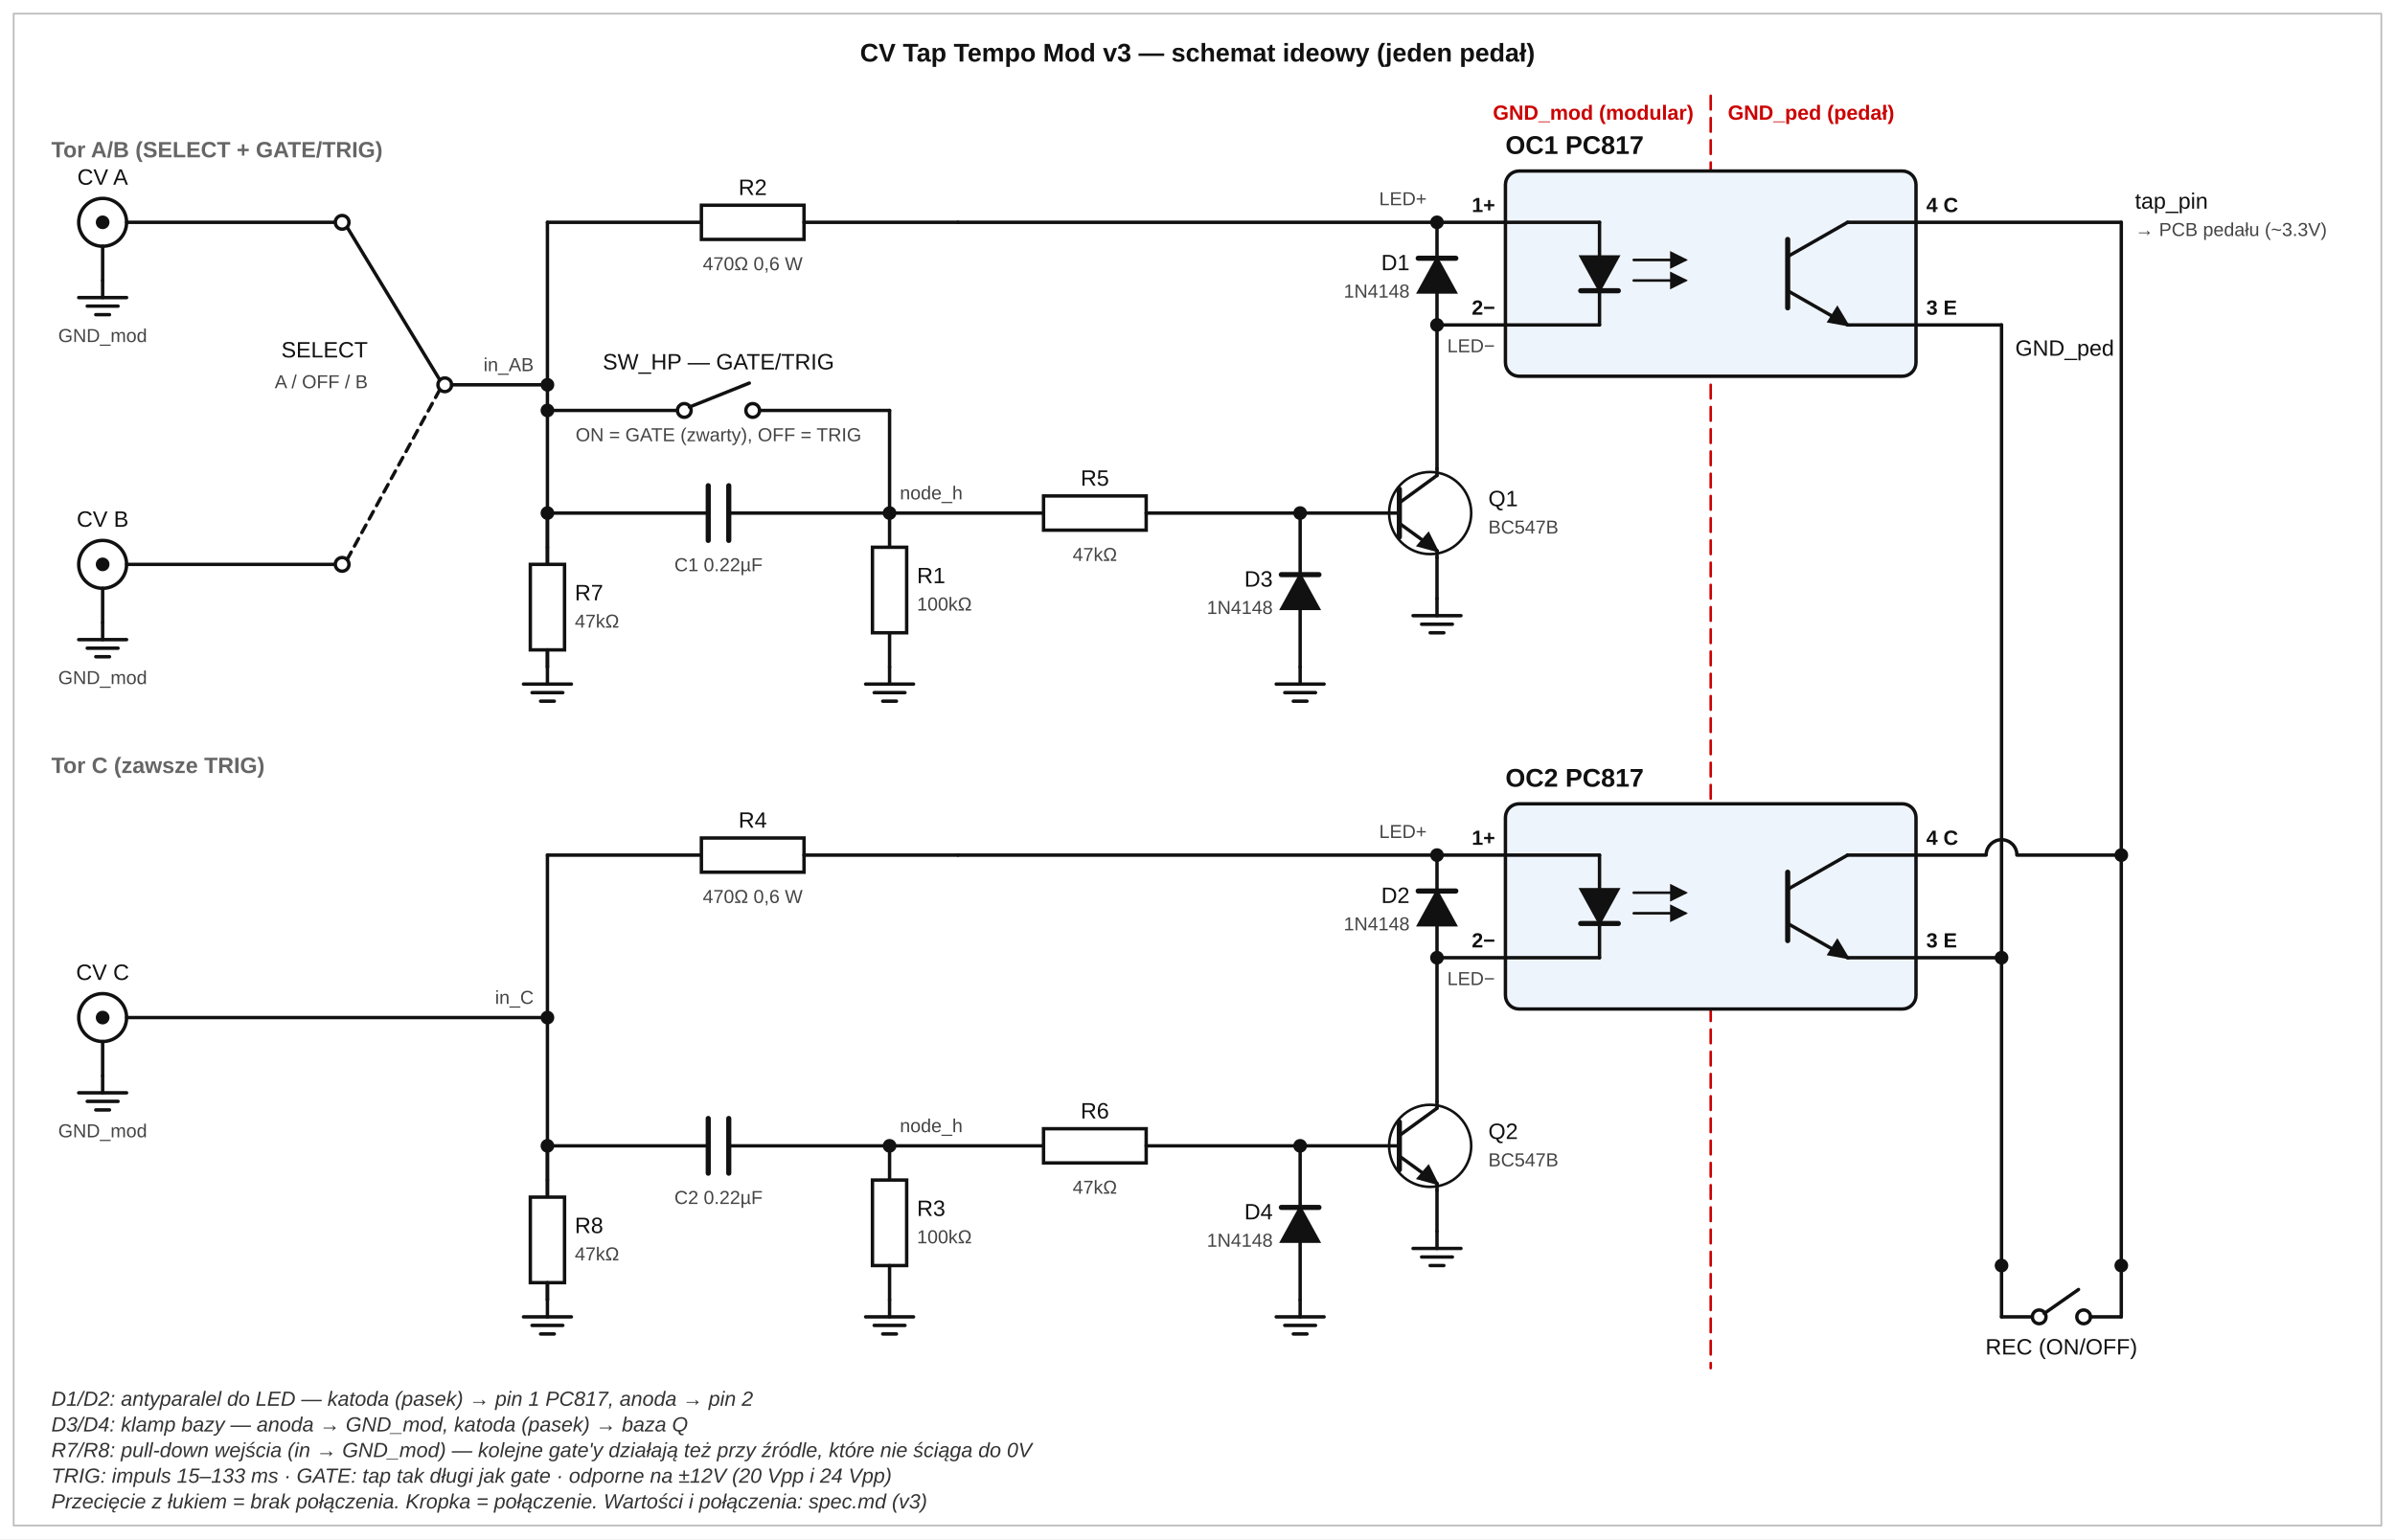
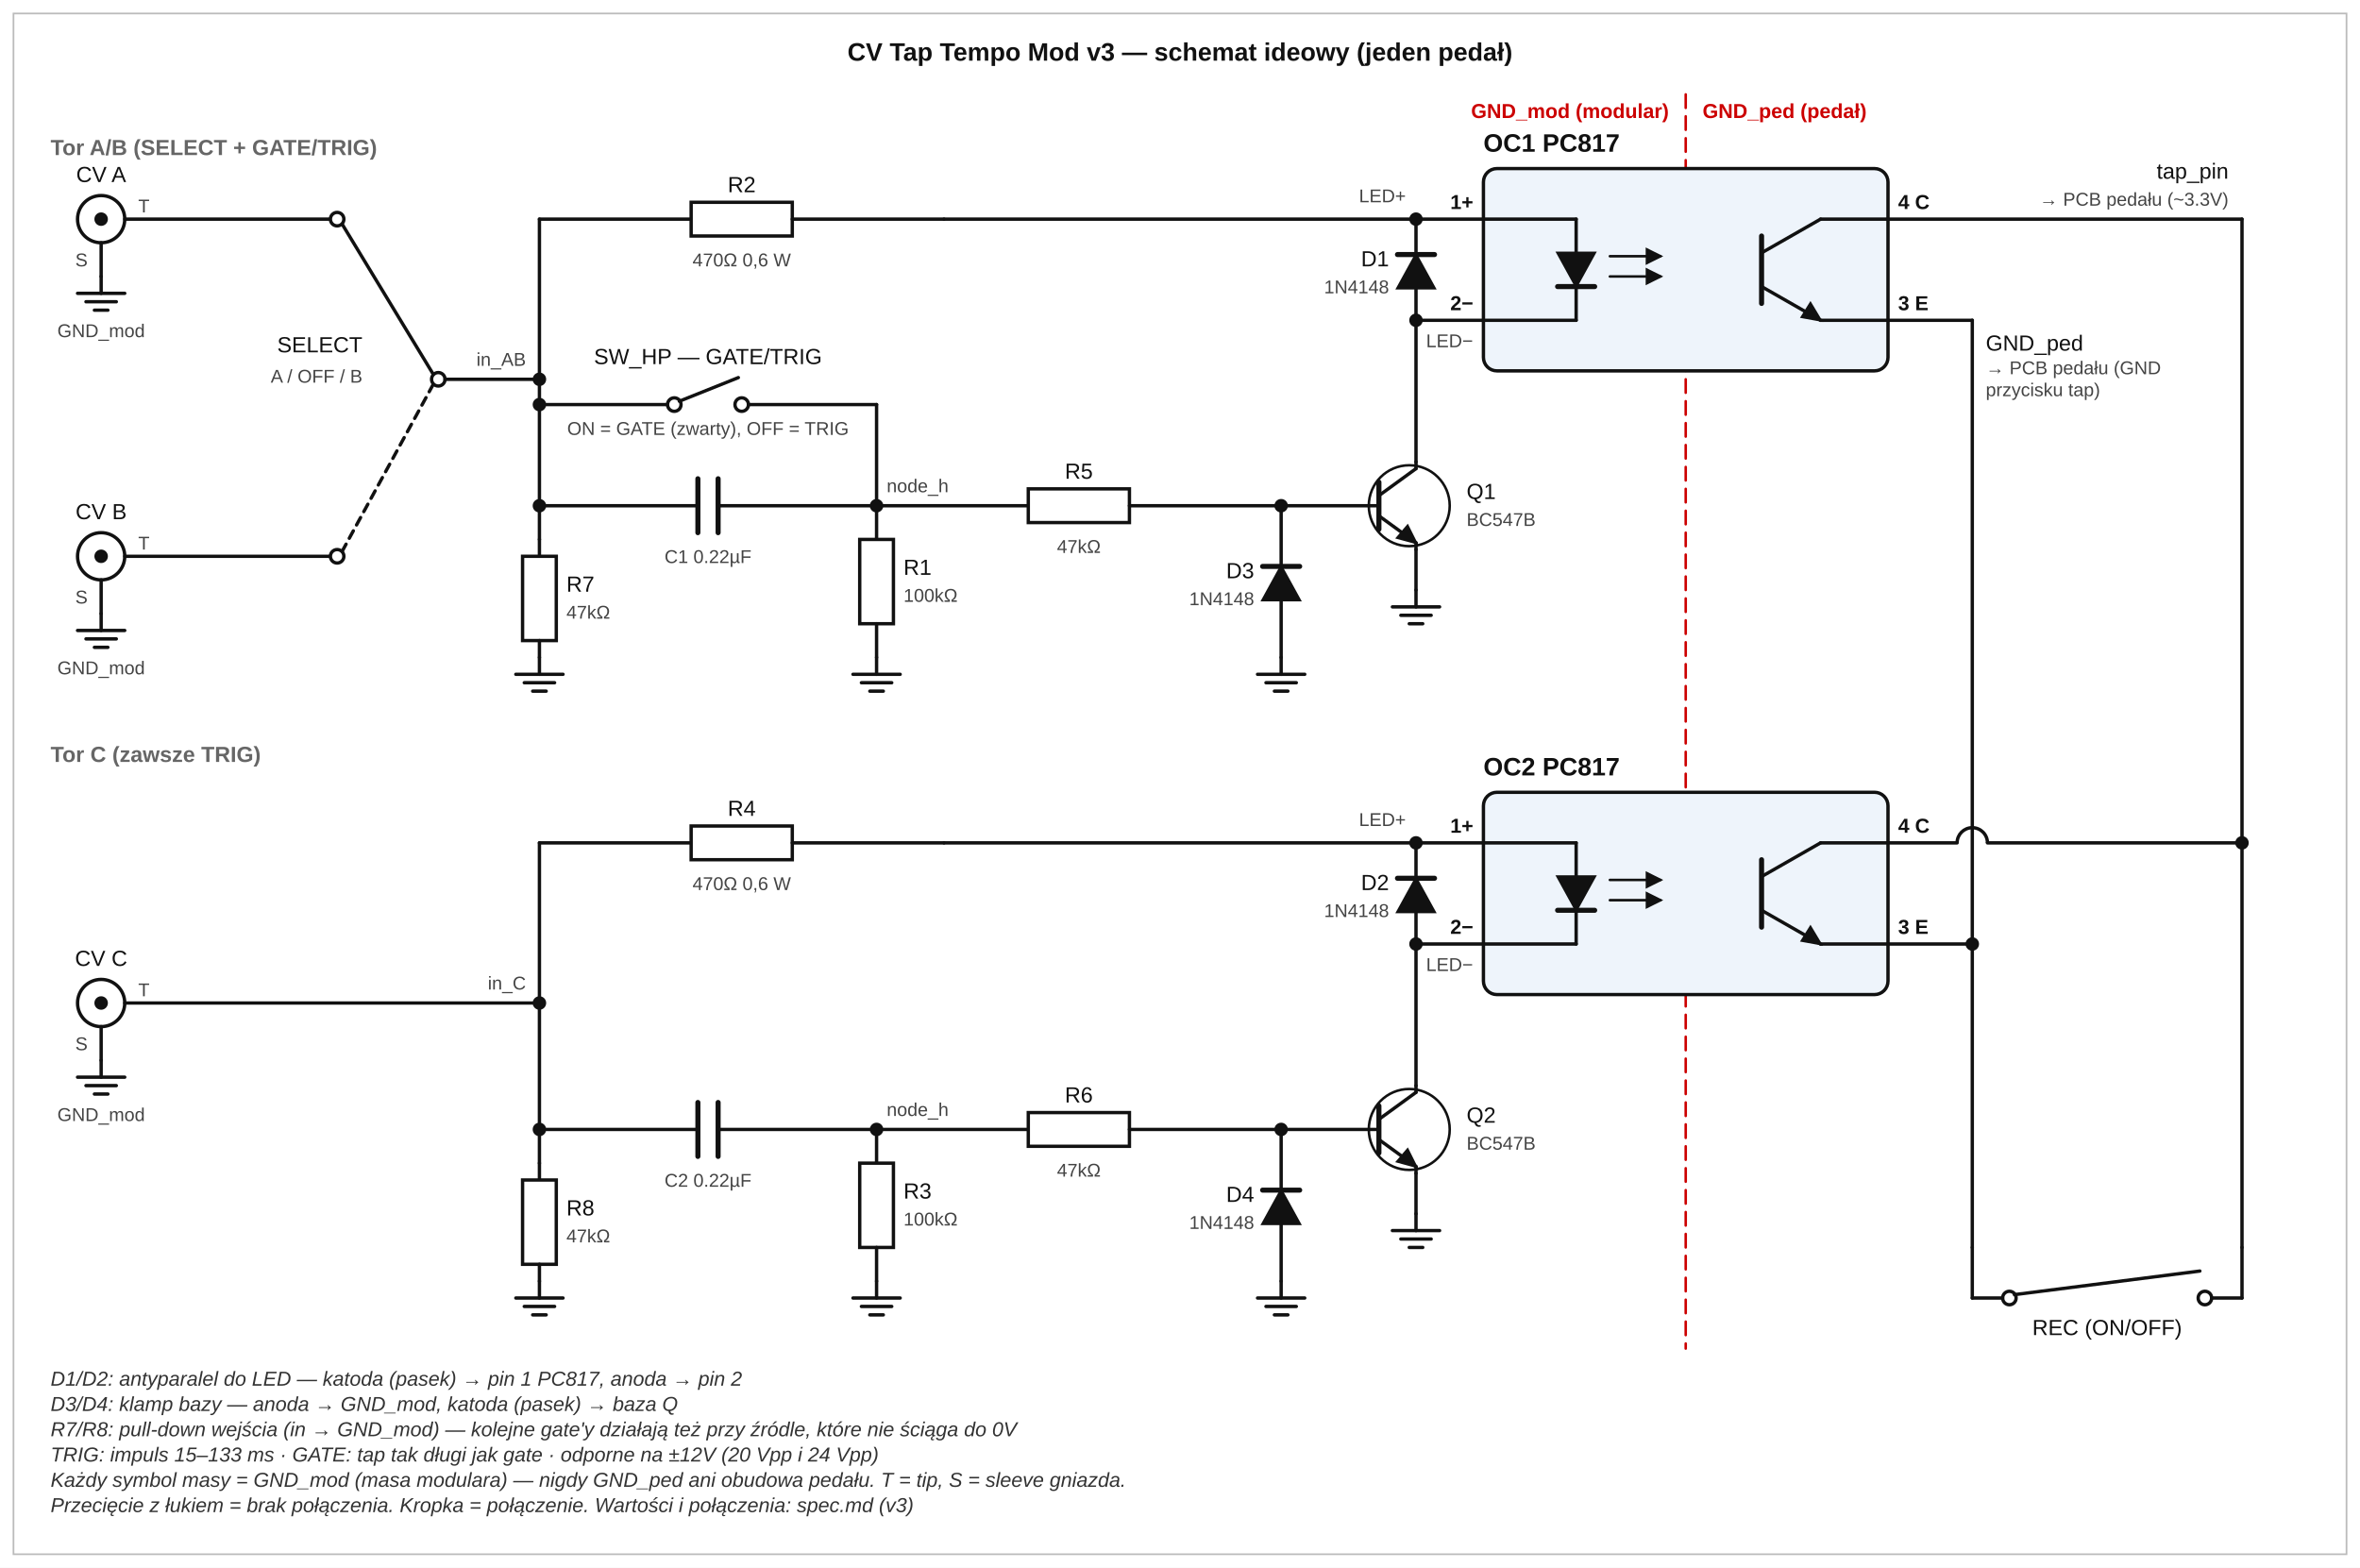
- <svg xmlns="http://www.w3.org/2000/svg" width="1400" height="900" viewBox="0 0 1400 900" font-family="Arial, sans-serif" font-size="13">
+ <svg xmlns="http://www.w3.org/2000/svg" width="1400" height="930" viewBox="0 0 1400 930" font-family="Arial, sans-serif" font-size="13">
  <style>
    .lbl  { font-size: 13px; fill: #111; }
    .val  { font-size: 11px; fill: #444; }
    .pin  { font-size: 12px; fill: #111; font-weight: bold; }
    .head { font-size: 15px; font-weight: bold; fill: #111; }
    .note { font-size: 12px; fill: #333; font-style: italic; }
    .iso  { font-size: 12px; fill: #c00; font-weight: bold; }
    .sect { font-size: 13px; fill: #666; font-weight: bold; }
    line  { stroke-linecap: round; stroke-linejoin: round; }
  </style>
-   <rect width="1400" height="900" fill="white" />
-   <rect x="8" y="8" width="1384" height="884" fill="none" stroke="#bbb" stroke-width="1" />
+   <rect width="1400" height="930" fill="white" />
+   <rect x="8" y="8" width="1384" height="914" fill="none" stroke="#bbb" stroke-width="1" />
  <text x="700.0" y="36" class="head" text-anchor="middle">CV Tap Tempo Mod v3 — schemat ideowy (jeden pedał)</text>
  <line x1="1000" y1="56" x2="1000" y2="800" stroke="#c00" stroke-width="1.5" stroke-dasharray="8,5" />
  <text x="990" y="70" class="iso" text-anchor="end">GND_mod (modular)</text>
  <text x="1010" y="70" class="iso" text-anchor="start">GND_ped (pedał)</text>
  <text x="30" y="92" class="sect" text-anchor="start">Tor A/B (SELECT + GATE/TRIG)</text>
-   <line x1="320" y1="130" x2="320" y2="390" stroke="#111" stroke-width="2" />
+   <line x1="320" y1="130" x2="320" y2="300" stroke="#111" stroke-width="2" />
  <circle cx="320" cy="225" r="4" fill="#111" />
  <text x="312" y="217" class="val" text-anchor="end">in_AB</text>
  <line x1="320" y1="130" x2="410.0" y2="130" stroke="#111" stroke-width="2" />
  <rect x="410.0" y="120" width="60" height="20" fill="white" stroke="#111" stroke-width="2" />
  <line x1="470.0" y1="130" x2="560" y2="130" stroke="#111" stroke-width="2" />
  <text x="440.0" y="114" class="lbl" text-anchor="middle">R2</text>
  <text x="440.0" y="158" class="val" text-anchor="middle">470Ω 0,6 W</text>
  <line x1="560" y1="130" x2="880" y2="130" stroke="#111" stroke-width="2" />
  <circle cx="840" cy="130" r="4" fill="#111" />
  <text x="834" y="120" class="val" text-anchor="end">LED+</text>
  <rect x="880" y="100" width="240" height="120" rx="8" fill="#eef4fb" stroke="#111" stroke-width="2" />
  <text x="880" y="90" class="head" text-anchor="start">OC1 PC817</text>
  <line x1="880" y1="130" x2="935" y2="130" stroke="#111" stroke-width="2" />
  <line x1="935" y1="130" x2="935" y2="150" stroke="#111" stroke-width="2" />
  <polygon points="924,150 946,150 935,170" fill="#111" stroke="#111" stroke-width="1.5" />
  <line x1="924" y1="170" x2="946" y2="170" stroke="#111" stroke-width="3" />
  <line x1="935" y1="170" x2="935" y2="190" stroke="#111" stroke-width="2" />
  <line x1="935" y1="190" x2="880" y2="190" stroke="#111" stroke-width="2" />
  <line x1="955" y1="152" x2="985" y2="152" stroke="#111" stroke-width="1.5" />
  <polygon points="985,152 977,148 977,156" fill="#111" stroke="#111" stroke-width="1.5" />
  <line x1="955" y1="164" x2="985" y2="164" stroke="#111" stroke-width="1.5" />
  <polygon points="985,164 977,160 977,168" fill="#111" stroke="#111" stroke-width="1.5" />
  <line x1="1045" y1="140" x2="1045" y2="180" stroke="#111" stroke-width="3" />
  <line x1="1045" y1="150" x2="1080" y2="130" stroke="#111" stroke-width="2" />
  <line x1="1080" y1="130" x2="1120" y2="130" stroke="#111" stroke-width="2" />
  <line x1="1045" y1="170" x2="1080" y2="190" stroke="#111" stroke-width="2" />
  <line x1="1080" y1="190" x2="1120" y2="190" stroke="#111" stroke-width="2" />
  <polygon points="1080,190 1069,188 1074,180" fill="#111" stroke="#111" stroke-width="1.5" />
  <text x="874" y="124" class="pin" text-anchor="end">1+</text>
  <text x="874" y="184" class="pin" text-anchor="end">2−</text>
  <text x="1126" y="124" class="pin" text-anchor="start">4 C</text>
  <text x="1126" y="184" class="pin" text-anchor="start">3 E</text>
  <line x1="840" y1="190" x2="840" y2="171.0" stroke="#111" stroke-width="2" />
  <polygon points="829,171.0 851,171.0 840,151.0" fill="#111" stroke="#111" stroke-width="1.5" />
  <line x1="829" y1="151.0" x2="851" y2="151.0" stroke="#111" stroke-width="3" />
  <line x1="840" y1="151.0" x2="840" y2="130" stroke="#111" stroke-width="2" />
  <text x="824" y="158.0" class="lbl" text-anchor="end">D1</text>
  <text x="824" y="174.0" class="val" text-anchor="end">1N4148</text>
  <line x1="840" y1="190" x2="880" y2="190" stroke="#111" stroke-width="2" />
  <circle cx="840" cy="190" r="4" fill="#111" />
  <text x="846" y="206" class="val" text-anchor="start">LED−</text>
  <circle cx="836" cy="300" r="24" fill="none" stroke="#111" stroke-width="1.5" />
  <line x1="818" y1="286" x2="818" y2="314" stroke="#111" stroke-width="3" />
  <line x1="818" y1="294" x2="840" y2="278" stroke="#111" stroke-width="2" />
  <line x1="840" y1="278" x2="840" y2="274" stroke="#111" stroke-width="2" />
  <line x1="818" y1="306" x2="840" y2="322" stroke="#111" stroke-width="2" />
  <line x1="840" y1="322" x2="840" y2="326" stroke="#111" stroke-width="2" />
  <polygon points="840,322 829,319 835,312" fill="#111" stroke="#111" stroke-width="1.5" />
  <text x="870" y="296" class="lbl" text-anchor="start">Q1</text>
  <text x="870" y="312" class="val" text-anchor="start">BC547B</text>
  <line x1="840" y1="190" x2="840" y2="274" stroke="#111" stroke-width="2" />
  <line x1="840" y1="326" x2="840" y2="350" stroke="#111" stroke-width="2" />
  <line x1="840" y1="350" x2="840" y2="360" stroke="#111" stroke-width="2" />
  <line x1="826" y1="360" x2="854" y2="360" stroke="#111" stroke-width="2" />
  <line x1="831" y1="365" x2="849" y2="365" stroke="#111" stroke-width="2" />
  <line x1="836" y1="370" x2="844" y2="370" stroke="#111" stroke-width="2" />
  <line x1="320" y1="300" x2="414.0" y2="300" stroke="#111" stroke-width="2" />
  <line x1="414.0" y1="284" x2="414.0" y2="316" stroke="#111" stroke-width="3" />
  <line x1="426.0" y1="284" x2="426.0" y2="316" stroke="#111" stroke-width="3" />
  <line x1="426.0" y1="300" x2="520" y2="300" stroke="#111" stroke-width="2" />
  <text x="420.0" y="334" class="val" text-anchor="middle">C1 0.22µF</text>
  <circle cx="320" cy="300" r="4" fill="#111" />
  <circle cx="520" cy="300" r="4" fill="#111" />
  <text x="526" y="292" class="val" text-anchor="start">node_h</text>
  <line x1="520" y1="300" x2="610.0" y2="300" stroke="#111" stroke-width="2" />
  <rect x="610.0" y="290" width="60" height="20" fill="white" stroke="#111" stroke-width="2" />
  <line x1="670.0" y1="300" x2="760" y2="300" stroke="#111" stroke-width="2" />
  <text x="640.0" y="284" class="lbl" text-anchor="middle">R5</text>
  <text x="640.0" y="328" class="val" text-anchor="middle">47kΩ</text>
  <line x1="760" y1="300" x2="818" y2="300" stroke="#111" stroke-width="2" />
  <circle cx="760" cy="300" r="4" fill="#111" />
  <line x1="760" y1="390" x2="760" y2="356.0" stroke="#111" stroke-width="2" />
  <polygon points="749,356.0 771,356.0 760,336.0" fill="#111" stroke="#111" stroke-width="1.5" />
  <line x1="749" y1="336.0" x2="771" y2="336.0" stroke="#111" stroke-width="3" />
  <line x1="760" y1="336.0" x2="760" y2="300" stroke="#111" stroke-width="2" />
  <text x="744" y="343.0" class="lbl" text-anchor="end">D3</text>
  <text x="744" y="359.0" class="val" text-anchor="end">1N4148</text>
  <line x1="760" y1="390" x2="760" y2="400" stroke="#111" stroke-width="2" />
  <line x1="746" y1="400" x2="774" y2="400" stroke="#111" stroke-width="2" />
  <line x1="751" y1="405" x2="769" y2="405" stroke="#111" stroke-width="2" />
  <line x1="756" y1="410" x2="764" y2="410" stroke="#111" stroke-width="2" />
  <line x1="520" y1="300" x2="520" y2="320.0" stroke="#111" stroke-width="2" />
  <rect x="510" y="320.0" width="20" height="50" fill="white" stroke="#111" stroke-width="2" />
  <line x1="520" y1="370.0" x2="520" y2="390" stroke="#111" stroke-width="2" />
  <text x="536" y="341.0" class="lbl" text-anchor="start">R1</text>
  <text x="536" y="357.0" class="val" text-anchor="start">100kΩ</text>
  <line x1="520" y1="390" x2="520" y2="400" stroke="#111" stroke-width="2" />
  <line x1="506" y1="400" x2="534" y2="400" stroke="#111" stroke-width="2" />
  <line x1="511" y1="405" x2="529" y2="405" stroke="#111" stroke-width="2" />
  <line x1="516" y1="410" x2="524" y2="410" stroke="#111" stroke-width="2" />
  <line x1="320" y1="300" x2="320" y2="320" stroke="#111" stroke-width="2" />
  <line x1="320" y1="320" x2="320" y2="330.0" stroke="#111" stroke-width="2" />
  <rect x="310" y="330.0" width="20" height="50" fill="white" stroke="#111" stroke-width="2" />
  <line x1="320" y1="380.0" x2="320" y2="390" stroke="#111" stroke-width="2" />
  <text x="336" y="351.0" class="lbl" text-anchor="start">R7</text>
  <text x="336" y="367.0" class="val" text-anchor="start">47kΩ</text>
  <line x1="320" y1="390" x2="320" y2="400" stroke="#111" stroke-width="2" />
  <line x1="306" y1="400" x2="334" y2="400" stroke="#111" stroke-width="2" />
  <line x1="311" y1="405" x2="329" y2="405" stroke="#111" stroke-width="2" />
  <line x1="316" y1="410" x2="324" y2="410" stroke="#111" stroke-width="2" />
  <circle cx="320" cy="240" r="4" fill="#111" />
  <line x1="320" y1="240" x2="400.0" y2="240" stroke="#111" stroke-width="2" />
  <circle cx="400.0" cy="240" r="4" fill="white" stroke="#111" stroke-width="2" />
  <circle cx="440.0" cy="240" r="4" fill="white" stroke="#111" stroke-width="2" />
  <line x1="403.0" y1="238" x2="438.0" y2="224" stroke="#111" stroke-width="2" />
  <line x1="444.0" y1="240" x2="520" y2="240" stroke="#111" stroke-width="2" />
  <text x="420.0" y="216" class="lbl" text-anchor="middle">SW_HP — GATE/TRIG</text>
  <text x="420.0" y="258" class="val" text-anchor="middle">ON = GATE (zwarty), OFF = TRIG</text>
  <line x1="520" y1="240" x2="520" y2="300" stroke="#111" stroke-width="2" />
  <circle cx="60" cy="130" r="14" fill="white" stroke="#111" stroke-width="2" />
  <circle cx="60" cy="130" r="4" fill="#111" />
  <text x="60" y="108" class="lbl" text-anchor="middle">CV A</text>
  <line x1="60" y1="144" x2="60" y2="164" stroke="#111" stroke-width="2" />
  <line x1="60" y1="164" x2="60" y2="174" stroke="#111" stroke-width="2" />
  <line x1="46" y1="174" x2="74" y2="174" stroke="#111" stroke-width="2" />
  <line x1="51" y1="179" x2="69" y2="179" stroke="#111" stroke-width="2" />
  <line x1="56" y1="184" x2="64" y2="184" stroke="#111" stroke-width="2" />
  <text x="60" y="200" class="val" text-anchor="middle">GND_mod</text>
+   <text x="82" y="126" class="val" text-anchor="start">T</text>
+   <text x="52" y="158" class="val" text-anchor="end">S</text>
  <circle cx="60" cy="330" r="14" fill="white" stroke="#111" stroke-width="2" />
  <circle cx="60" cy="330" r="4" fill="#111" />
  <text x="60" y="308" class="lbl" text-anchor="middle">CV B</text>
  <line x1="60" y1="344" x2="60" y2="364" stroke="#111" stroke-width="2" />
  <line x1="60" y1="364" x2="60" y2="374" stroke="#111" stroke-width="2" />
  <line x1="46" y1="374" x2="74" y2="374" stroke="#111" stroke-width="2" />
  <line x1="51" y1="379" x2="69" y2="379" stroke="#111" stroke-width="2" />
  <line x1="56" y1="384" x2="64" y2="384" stroke="#111" stroke-width="2" />
  <text x="60" y="400" class="val" text-anchor="middle">GND_mod</text>
+   <text x="82" y="326" class="val" text-anchor="start">T</text>
+   <text x="52" y="358" class="val" text-anchor="end">S</text>
  <line x1="74" y1="130" x2="196" y2="130" stroke="#111" stroke-width="2" />
  <line x1="74" y1="330" x2="196" y2="330" stroke="#111" stroke-width="2" />
  <circle cx="200" cy="130" r="4" fill="white" stroke="#111" stroke-width="2" />
  <circle cx="200" cy="330" r="4" fill="white" stroke="#111" stroke-width="2" />
  <circle cx="260" cy="225" r="4" fill="white" stroke="#111" stroke-width="2" />
  <line x1="257" y1="222" x2="203" y2="133" stroke="#111" stroke-width="2" />
  <line x1="257" y1="228" x2="203" y2="327" stroke="#111" stroke-width="2" stroke-dasharray="5,4" />
  <line x1="264" y1="225" x2="320" y2="225" stroke="#111" stroke-width="2" />
  <text x="215" y="209" class="lbl" text-anchor="end">SELECT</text>
  <text x="215" y="227" class="val" text-anchor="end">A / OFF / B</text>
  <text x="30" y="452" class="sect" text-anchor="start">Tor C (zawsze TRIG)</text>
-   <line x1="320" y1="500" x2="320" y2="760" stroke="#111" stroke-width="2" />
+   <line x1="320" y1="500" x2="320" y2="670" stroke="#111" stroke-width="2" />
  <circle cx="320" cy="595" r="4" fill="#111" />
  <text x="312" y="587" class="val" text-anchor="end">in_C</text>
  <line x1="320" y1="500" x2="410.0" y2="500" stroke="#111" stroke-width="2" />
  <rect x="410.0" y="490" width="60" height="20" fill="white" stroke="#111" stroke-width="2" />
  <line x1="470.0" y1="500" x2="560" y2="500" stroke="#111" stroke-width="2" />
  <text x="440.0" y="484" class="lbl" text-anchor="middle">R4</text>
  <text x="440.0" y="528" class="val" text-anchor="middle">470Ω 0,6 W</text>
  <line x1="560" y1="500" x2="880" y2="500" stroke="#111" stroke-width="2" />
  <circle cx="840" cy="500" r="4" fill="#111" />
  <text x="834" y="490" class="val" text-anchor="end">LED+</text>
  <rect x="880" y="470" width="240" height="120" rx="8" fill="#eef4fb" stroke="#111" stroke-width="2" />
  <text x="880" y="460" class="head" text-anchor="start">OC2 PC817</text>
  <line x1="880" y1="500" x2="935" y2="500" stroke="#111" stroke-width="2" />
  <line x1="935" y1="500" x2="935" y2="520" stroke="#111" stroke-width="2" />
  <polygon points="924,520 946,520 935,540" fill="#111" stroke="#111" stroke-width="1.5" />
  <line x1="924" y1="540" x2="946" y2="540" stroke="#111" stroke-width="3" />
  <line x1="935" y1="540" x2="935" y2="560" stroke="#111" stroke-width="2" />
  <line x1="935" y1="560" x2="880" y2="560" stroke="#111" stroke-width="2" />
  <line x1="955" y1="522" x2="985" y2="522" stroke="#111" stroke-width="1.5" />
  <polygon points="985,522 977,518 977,526" fill="#111" stroke="#111" stroke-width="1.5" />
  <line x1="955" y1="534" x2="985" y2="534" stroke="#111" stroke-width="1.5" />
  <polygon points="985,534 977,530 977,538" fill="#111" stroke="#111" stroke-width="1.5" />
  <line x1="1045" y1="510" x2="1045" y2="550" stroke="#111" stroke-width="3" />
  <line x1="1045" y1="520" x2="1080" y2="500" stroke="#111" stroke-width="2" />
  <line x1="1080" y1="500" x2="1120" y2="500" stroke="#111" stroke-width="2" />
  <line x1="1045" y1="540" x2="1080" y2="560" stroke="#111" stroke-width="2" />
  <line x1="1080" y1="560" x2="1120" y2="560" stroke="#111" stroke-width="2" />
  <polygon points="1080,560 1069,558 1074,550" fill="#111" stroke="#111" stroke-width="1.5" />
  <text x="874" y="494" class="pin" text-anchor="end">1+</text>
  <text x="874" y="554" class="pin" text-anchor="end">2−</text>
  <text x="1126" y="494" class="pin" text-anchor="start">4 C</text>
  <text x="1126" y="554" class="pin" text-anchor="start">3 E</text>
  <line x1="840" y1="560" x2="840" y2="541.0" stroke="#111" stroke-width="2" />
  <polygon points="829,541.0 851,541.0 840,521.0" fill="#111" stroke="#111" stroke-width="1.5" />
  <line x1="829" y1="521.0" x2="851" y2="521.0" stroke="#111" stroke-width="3" />
  <line x1="840" y1="521.0" x2="840" y2="500" stroke="#111" stroke-width="2" />
  <text x="824" y="528.0" class="lbl" text-anchor="end">D2</text>
  <text x="824" y="544.0" class="val" text-anchor="end">1N4148</text>
  <line x1="840" y1="560" x2="880" y2="560" stroke="#111" stroke-width="2" />
  <circle cx="840" cy="560" r="4" fill="#111" />
  <text x="846" y="576" class="val" text-anchor="start">LED−</text>
  <circle cx="836" cy="670" r="24" fill="none" stroke="#111" stroke-width="1.5" />
  <line x1="818" y1="656" x2="818" y2="684" stroke="#111" stroke-width="3" />
  <line x1="818" y1="664" x2="840" y2="648" stroke="#111" stroke-width="2" />
  <line x1="840" y1="648" x2="840" y2="644" stroke="#111" stroke-width="2" />
  <line x1="818" y1="676" x2="840" y2="692" stroke="#111" stroke-width="2" />
  <line x1="840" y1="692" x2="840" y2="696" stroke="#111" stroke-width="2" />
  <polygon points="840,692 829,689 835,682" fill="#111" stroke="#111" stroke-width="1.5" />
  <text x="870" y="666" class="lbl" text-anchor="start">Q2</text>
  <text x="870" y="682" class="val" text-anchor="start">BC547B</text>
  <line x1="840" y1="560" x2="840" y2="644" stroke="#111" stroke-width="2" />
  <line x1="840" y1="696" x2="840" y2="720" stroke="#111" stroke-width="2" />
  <line x1="840" y1="720" x2="840" y2="730" stroke="#111" stroke-width="2" />
  <line x1="826" y1="730" x2="854" y2="730" stroke="#111" stroke-width="2" />
  <line x1="831" y1="735" x2="849" y2="735" stroke="#111" stroke-width="2" />
  <line x1="836" y1="740" x2="844" y2="740" stroke="#111" stroke-width="2" />
  <line x1="320" y1="670" x2="414.0" y2="670" stroke="#111" stroke-width="2" />
  <line x1="414.0" y1="654" x2="414.0" y2="686" stroke="#111" stroke-width="3" />
  <line x1="426.0" y1="654" x2="426.0" y2="686" stroke="#111" stroke-width="3" />
  <line x1="426.0" y1="670" x2="520" y2="670" stroke="#111" stroke-width="2" />
  <text x="420.0" y="704" class="val" text-anchor="middle">C2 0.22µF</text>
  <circle cx="320" cy="670" r="4" fill="#111" />
  <circle cx="520" cy="670" r="4" fill="#111" />
  <text x="526" y="662" class="val" text-anchor="start">node_h</text>
  <line x1="520" y1="670" x2="610.0" y2="670" stroke="#111" stroke-width="2" />
  <rect x="610.0" y="660" width="60" height="20" fill="white" stroke="#111" stroke-width="2" />
  <line x1="670.0" y1="670" x2="760" y2="670" stroke="#111" stroke-width="2" />
  <text x="640.0" y="654" class="lbl" text-anchor="middle">R6</text>
  <text x="640.0" y="698" class="val" text-anchor="middle">47kΩ</text>
  <line x1="760" y1="670" x2="818" y2="670" stroke="#111" stroke-width="2" />
  <circle cx="760" cy="670" r="4" fill="#111" />
  <line x1="760" y1="760" x2="760" y2="726.0" stroke="#111" stroke-width="2" />
  <polygon points="749,726.0 771,726.0 760,706.0" fill="#111" stroke="#111" stroke-width="1.5" />
  <line x1="749" y1="706.0" x2="771" y2="706.0" stroke="#111" stroke-width="3" />
  <line x1="760" y1="706.0" x2="760" y2="670" stroke="#111" stroke-width="2" />
  <text x="744" y="713.0" class="lbl" text-anchor="end">D4</text>
  <text x="744" y="729.0" class="val" text-anchor="end">1N4148</text>
  <line x1="760" y1="760" x2="760" y2="770" stroke="#111" stroke-width="2" />
  <line x1="746" y1="770" x2="774" y2="770" stroke="#111" stroke-width="2" />
  <line x1="751" y1="775" x2="769" y2="775" stroke="#111" stroke-width="2" />
  <line x1="756" y1="780" x2="764" y2="780" stroke="#111" stroke-width="2" />
  <line x1="520" y1="670" x2="520" y2="690.0" stroke="#111" stroke-width="2" />
  <rect x="510" y="690.0" width="20" height="50" fill="white" stroke="#111" stroke-width="2" />
  <line x1="520" y1="740.0" x2="520" y2="760" stroke="#111" stroke-width="2" />
  <text x="536" y="711.0" class="lbl" text-anchor="start">R3</text>
  <text x="536" y="727.0" class="val" text-anchor="start">100kΩ</text>
  <line x1="520" y1="760" x2="520" y2="770" stroke="#111" stroke-width="2" />
  <line x1="506" y1="770" x2="534" y2="770" stroke="#111" stroke-width="2" />
  <line x1="511" y1="775" x2="529" y2="775" stroke="#111" stroke-width="2" />
  <line x1="516" y1="780" x2="524" y2="780" stroke="#111" stroke-width="2" />
  <line x1="320" y1="670" x2="320" y2="690" stroke="#111" stroke-width="2" />
  <line x1="320" y1="690" x2="320" y2="700.0" stroke="#111" stroke-width="2" />
  <rect x="310" y="700.0" width="20" height="50" fill="white" stroke="#111" stroke-width="2" />
  <line x1="320" y1="750.0" x2="320" y2="760" stroke="#111" stroke-width="2" />
  <text x="336" y="721.0" class="lbl" text-anchor="start">R8</text>
  <text x="336" y="737.0" class="val" text-anchor="start">47kΩ</text>
  <line x1="320" y1="760" x2="320" y2="770" stroke="#111" stroke-width="2" />
  <line x1="306" y1="770" x2="334" y2="770" stroke="#111" stroke-width="2" />
  <line x1="311" y1="775" x2="329" y2="775" stroke="#111" stroke-width="2" />
  <line x1="316" y1="780" x2="324" y2="780" stroke="#111" stroke-width="2" />
  <circle cx="60" cy="595" r="14" fill="white" stroke="#111" stroke-width="2" />
  <circle cx="60" cy="595" r="4" fill="#111" />
  <text x="60" y="573" class="lbl" text-anchor="middle">CV C</text>
  <line x1="60" y1="609" x2="60" y2="629" stroke="#111" stroke-width="2" />
  <line x1="60" y1="629" x2="60" y2="639" stroke="#111" stroke-width="2" />
  <line x1="46" y1="639" x2="74" y2="639" stroke="#111" stroke-width="2" />
  <line x1="51" y1="644" x2="69" y2="644" stroke="#111" stroke-width="2" />
  <line x1="56" y1="649" x2="64" y2="649" stroke="#111" stroke-width="2" />
  <text x="60" y="665" class="val" text-anchor="middle">GND_mod</text>
+   <text x="82" y="591" class="val" text-anchor="start">T</text>
+   <text x="52" y="623" class="val" text-anchor="end">S</text>
  <line x1="74" y1="595" x2="320" y2="595" stroke="#111" stroke-width="2" />
-   <line x1="1120" y1="130" x2="1240" y2="130" stroke="#111" stroke-width="2" />
+   <line x1="1120" y1="130" x2="1330" y2="130" stroke="#111" stroke-width="2" />
  <line x1="1120" y1="500" x2="1161" y2="500" stroke="#111" stroke-width="2" />
  <path d="M 1161 500 A 9 9 0 0 1 1179 500" fill="none" stroke="#111" stroke-width="2" />
-   <line x1="1179" y1="500" x2="1240" y2="500" stroke="#111" stroke-width="2" />
-   <line x1="1240" y1="130" x2="1240" y2="740" stroke="#111" stroke-width="2" />
-   <circle cx="1240" cy="500" r="4" fill="#111" />
+   <line x1="1179" y1="500" x2="1330" y2="500" stroke="#111" stroke-width="2" />
+   <line x1="1330" y1="130" x2="1330" y2="740" stroke="#111" stroke-width="2" />
+   <circle cx="1330" cy="500" r="4" fill="#111" />
  <line x1="1120" y1="190" x2="1170" y2="190" stroke="#111" stroke-width="2" />
  <line x1="1120" y1="560" x2="1170" y2="560" stroke="#111" stroke-width="2" />
  <line x1="1170" y1="190" x2="1170" y2="740" stroke="#111" stroke-width="2" />
  <circle cx="1170" cy="560" r="4" fill="#111" />
-   <text x="1248" y="122" class="lbl" text-anchor="start">tap_pin</text>
-   <text x="1248" y="138" class="val" text-anchor="start">→ PCB pedału (~3.3V)</text>
+   <text x="1322" y="106" class="lbl" text-anchor="end">tap_pin</text>
+   <text x="1322" y="122" class="val" text-anchor="end">→ PCB pedału (~3.3V)</text>
  <text x="1178" y="208" class="lbl" text-anchor="start">GND_ped</text>
-   <circle cx="1240" cy="740" r="4" fill="#111" />
-   <circle cx="1170" cy="740" r="4" fill="#111" />
+   <text x="1178" y="222" class="val" text-anchor="start">→ PCB pedału (GND</text>
+   <text x="1178" y="235" class="val" text-anchor="start">przycisku tap)</text>
  <circle cx="1192" cy="770" r="4" fill="white" stroke="#111" stroke-width="2" />
-   <circle cx="1218" cy="770" r="4" fill="white" stroke="#111" stroke-width="2" />
+   <circle cx="1308" cy="770" r="4" fill="white" stroke="#111" stroke-width="2" />
  <line x1="1170" y1="740" x2="1170" y2="770" stroke="#111" stroke-width="2" />
  <line x1="1170" y1="770" x2="1188" y2="770" stroke="#111" stroke-width="2" />
-   <line x1="1240" y1="740" x2="1240" y2="770" stroke="#111" stroke-width="2" />
-   <line x1="1240" y1="770" x2="1222" y2="770" stroke="#111" stroke-width="2" />
-   <line x1="1195" y1="768" x2="1215" y2="754" stroke="#111" stroke-width="2" />
-   <text x="1205.0" y="792" class="lbl" text-anchor="middle">REC (ON/OFF)</text>
+   <line x1="1330" y1="740" x2="1330" y2="770" stroke="#111" stroke-width="2" />
+   <line x1="1330" y1="770" x2="1312" y2="770" stroke="#111" stroke-width="2" />
+   <line x1="1195" y1="768" x2="1305" y2="754" stroke="#111" stroke-width="2" />
+   <text x="1250.0" y="792" class="lbl" text-anchor="middle">REC (ON/OFF)</text>
  <text x="30" y="822" class="note" text-anchor="start">D1/D2: antyparalel do LED — katoda (pasek) → pin 1 PC817, anoda → pin 2</text>
  <text x="30" y="837" class="note" text-anchor="start">D3/D4: klamp bazy — anoda → GND_mod, katoda (pasek) → baza Q</text>
  <text x="30" y="852" class="note" text-anchor="start">R7/R8: pull-down wejścia (in → GND_mod) — kolejne gate'y działają też przy źródle, które nie ściąga do 0V</text>
  <text x="30" y="867" class="note" text-anchor="start">TRIG: impuls 15–133 ms · GATE: tap tak długi jak gate · odporne na ±12V (20 Vpp i 24 Vpp)</text>
-   <text x="30" y="882" class="note" text-anchor="start">Przecięcie z łukiem = brak połączenia. Kropka = połączenie. Wartości i połączenia: spec.md (v3)</text>
+   <text x="30" y="882" class="note" text-anchor="start">Każdy symbol masy = GND_mod (masa modulara) — nigdy GND_ped ani obudowa pedału. T = tip, S = sleeve gniazda.</text>
+   <text x="30" y="897" class="note" text-anchor="start">Przecięcie z łukiem = brak połączenia. Kropka = połączenie. Wartości i połączenia: spec.md (v3)</text>
</svg>
